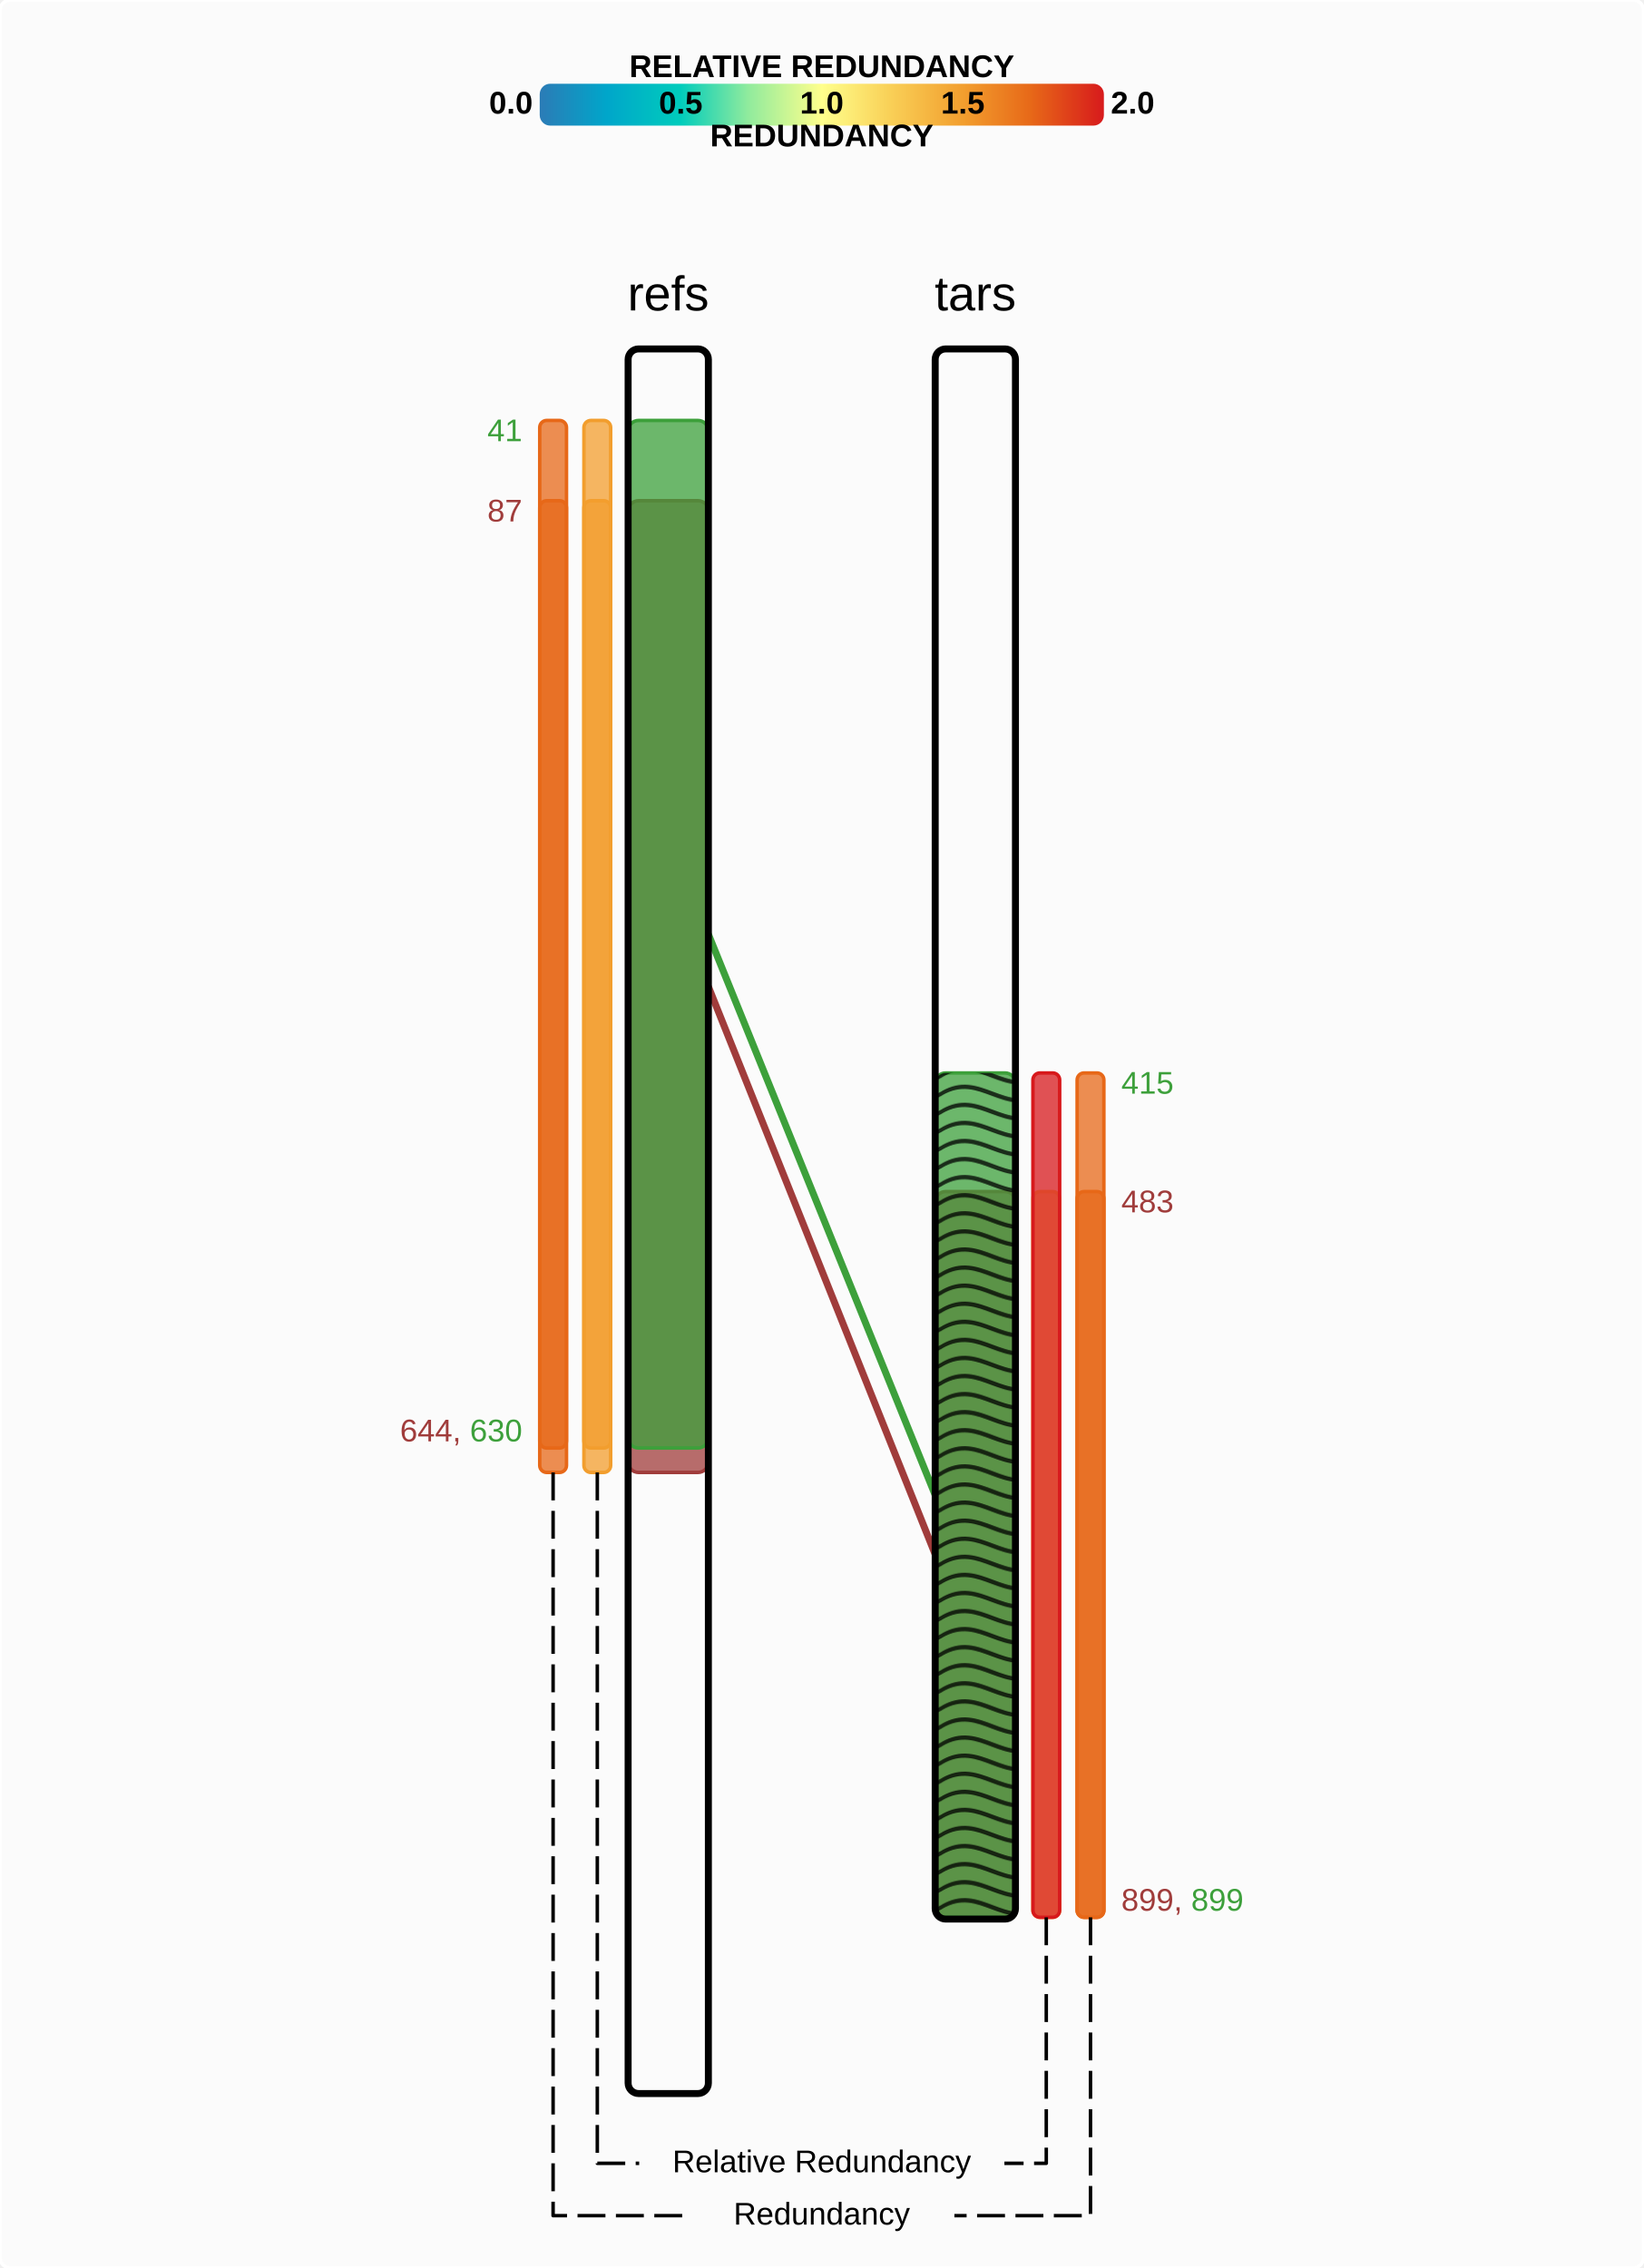
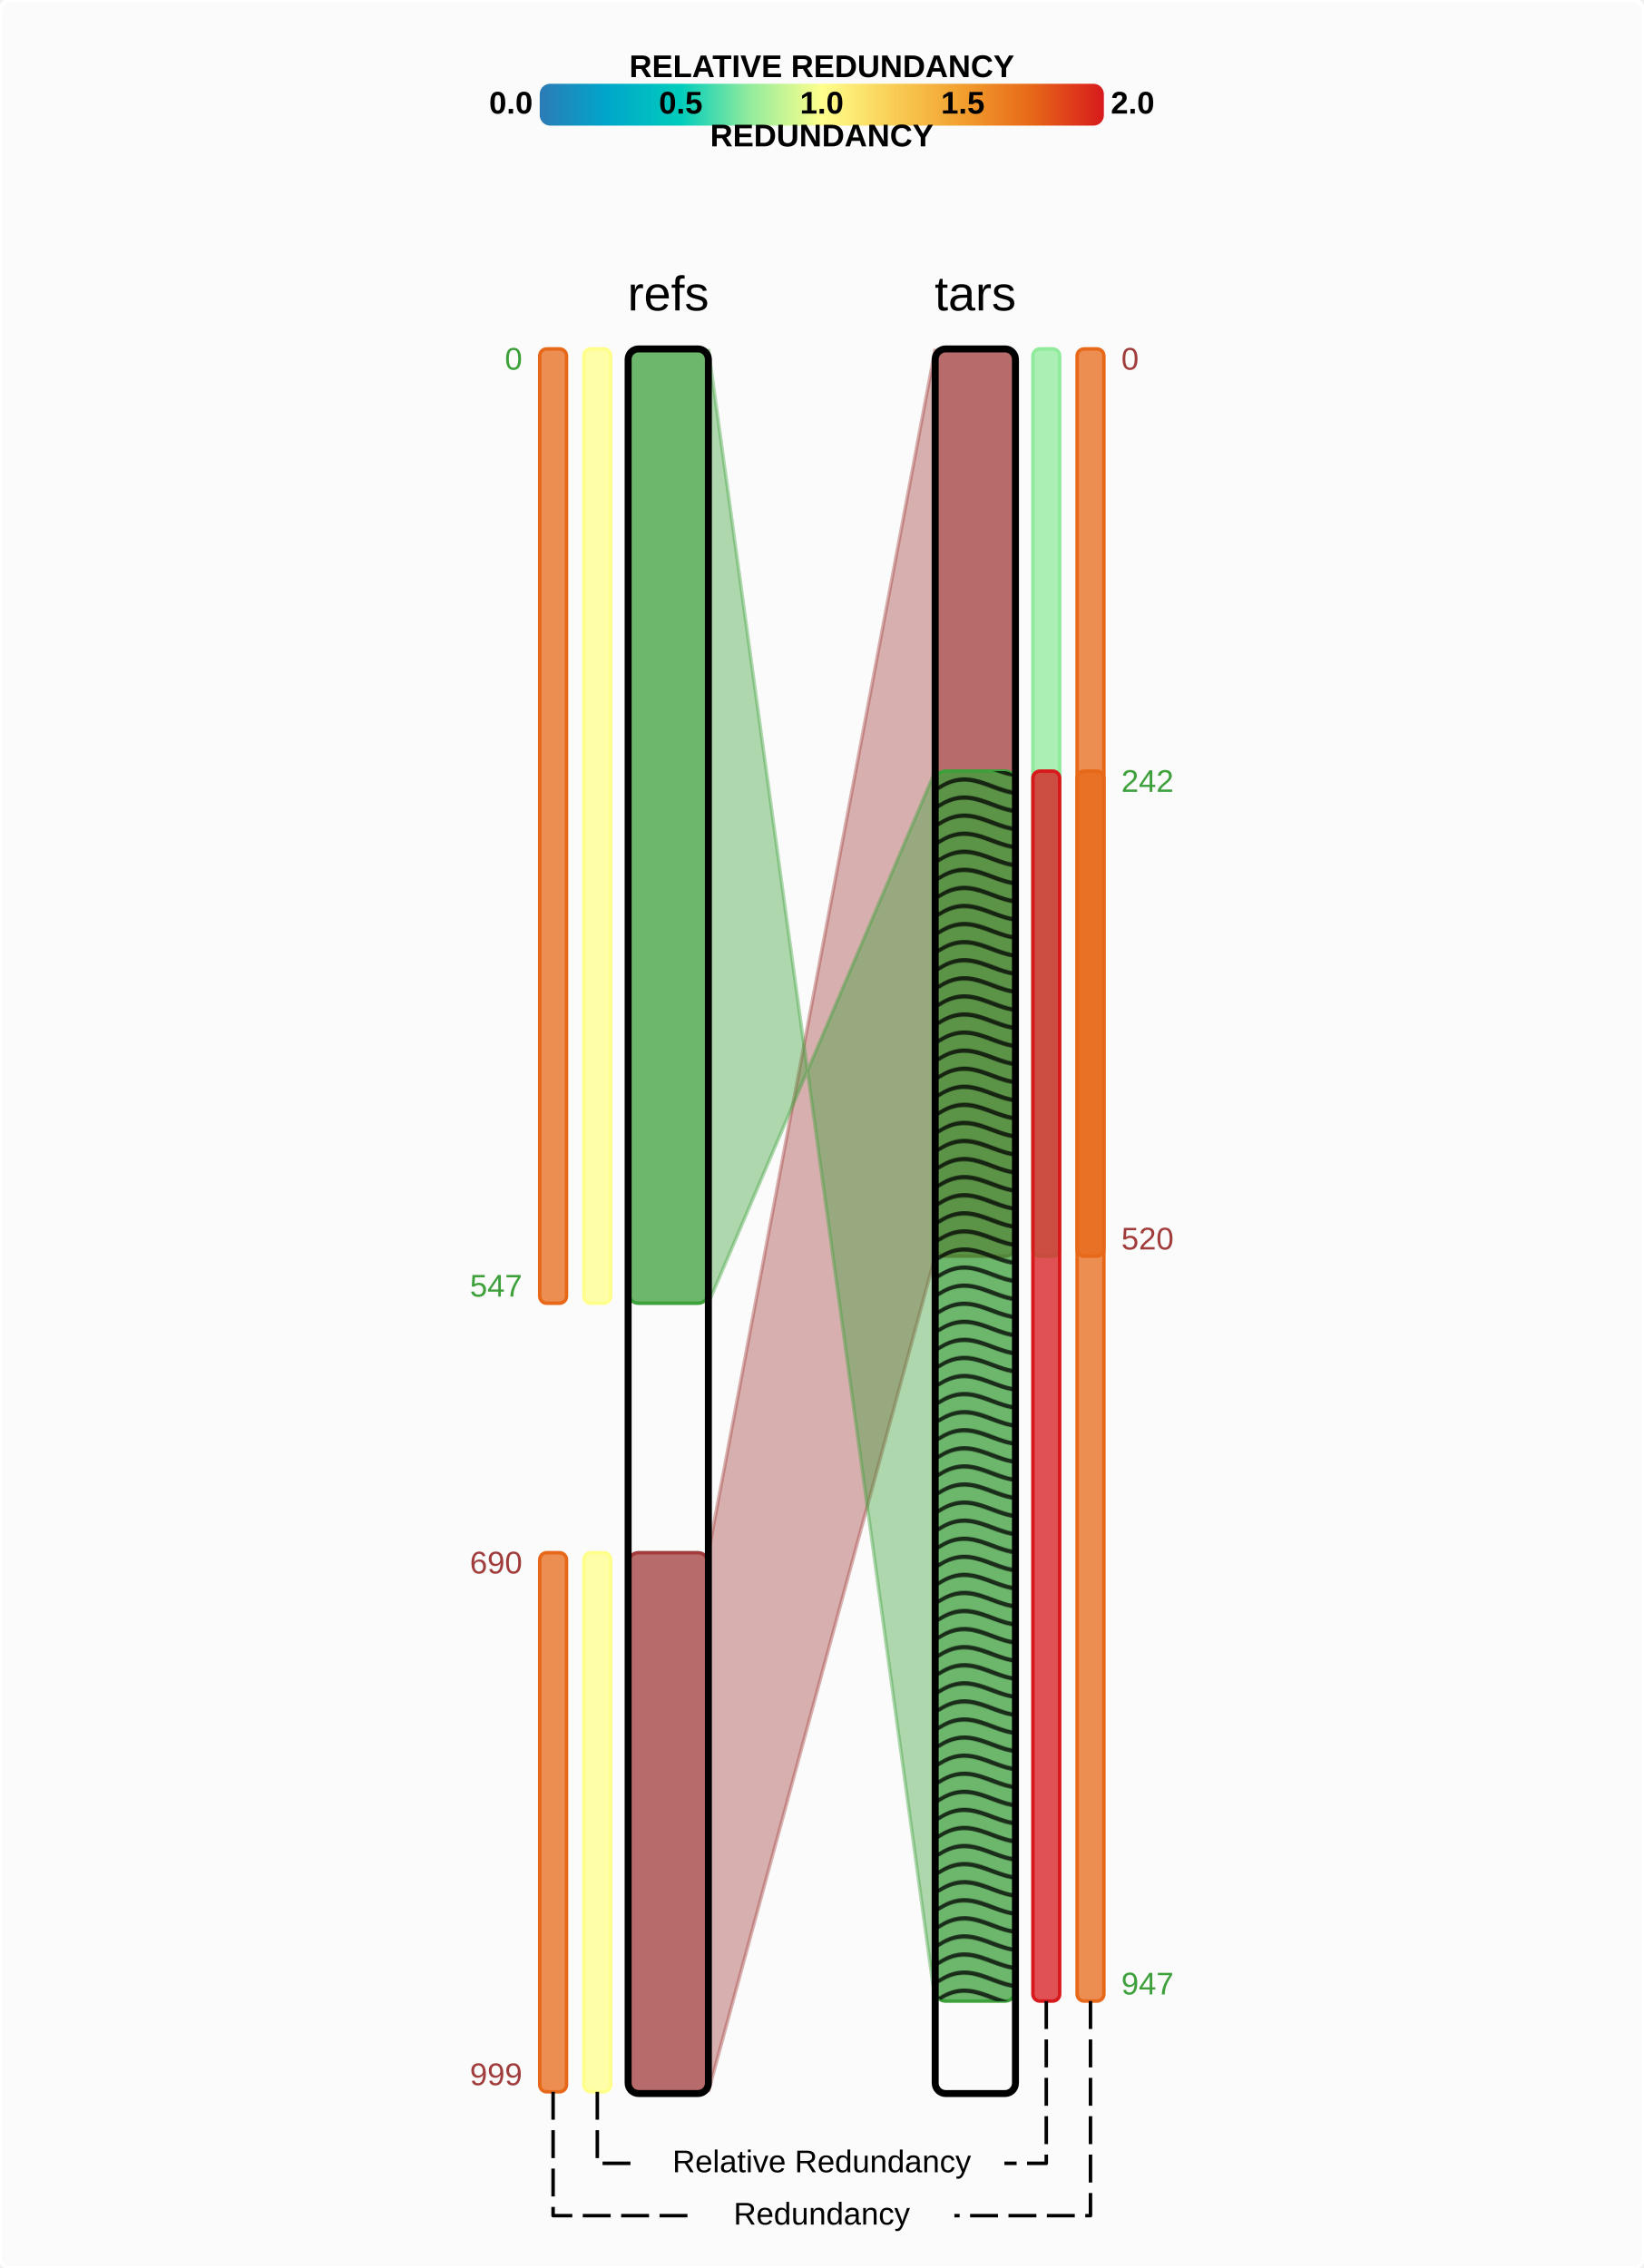
<svg xmlns="http://www.w3.org/2000/svg" width="471" height="650" id="svg2" version="1.1">
  <g id="layer1">
    <defs id="defs6211">
      <pattern id="Polkadots-large" patternTransform="translate(0,0)scale(10,10)" height="10" width="10" patternUnits="userSpaceOnUse">
        <circle id="circle4936" r="0.45" cy="0.810" cx="2.567" style="fill:black;stroke:none" />
        <circle id="circle4938" r="0.45" cy="2.33" cx="3.048" style="fill:black;stroke:none" />
        <circle id="circle4940" r="0.45" cy="2.415" cx="4.418" style="fill:black;stroke:none" />
        <circle id="circle4942" r="0.45" cy="3.029" cx="1.844" style="fill:black;stroke:none" />
        <circle id="circle4944" r="0.45" cy="1.363" cx="6.08" style="fill:black;stroke:none" />
        <circle id="circle4946" r="0.45" cy="4.413" cx="5.819" style="fill:black;stroke:none" />
        <circle id="circle4948" r="0.45" cy="4.048" cx="4.305" style="fill:black;stroke:none" />
        <circle id="circle4950" r="0.45" cy="3.045" cx="5.541" style="fill:black;stroke:none" />
        <circle id="circle4952" r="0.45" cy="5.527" cx="4.785" style="fill:black;stroke:none" />
        <circle id="circle4954" r="0.45" cy="5.184" cx="2.667" style="fill:black;stroke:none" />
        <circle id="circle4956" r="0.45" cy="1.448" cx="7.965" style="fill:black;stroke:none" />
        <circle id="circle4958" r="0.45" cy="5.049" cx="7.047" style="fill:black;stroke:none" />
        <circle id="circle4960" r="0.45" cy="0.895" cx="4.340" style="fill:black;stroke:none" />
        <circle id="circle4962" r="0.45" cy="0.340" cx="7.125" style="fill:black;stroke:none" />
        <circle id="circle4964" r="0.45" cy="1.049" cx="9.553" style="fill:black;stroke:none" />
        <circle id="circle4966" r="0.45" cy="2.689" cx="7.006" style="fill:black;stroke:none" />
        <circle id="circle4968" r="0.45" cy="2.689" cx="8.909" style="fill:black;stroke:none" />
        <circle id="circle4970" r="0.45" cy="4.407" cx="9.315" style="fill:black;stroke:none" />
        <circle id="circle4972" r="0.45" cy="3.870" cx="7.820" style="fill:black;stroke:none" />
        <circle id="circle4974" r="0.45" cy="5.948" cx="8.270" style="fill:black;stroke:none" />
        <circle id="circle4976" r="0.45" cy="7.428" cx="7.973" style="fill:black;stroke:none" />
        <circle id="circle4978" r="0.45" cy="8.072" cx="9.342" style="fill:black;stroke:none" />
        <circle id="circle4980" r="0.45" cy="9.315" cx="8.206" style="fill:black;stroke:none" />
        <circle id="circle4982" r="0.45" cy="9.475" cx="9.682" style="fill:black;stroke:none" />
        <circle id="circle4984" r="0.45" cy="6.186" cx="9.688" style="fill:black;stroke:none" />
        <circle id="circle4986" r="0.45" cy="6.296" cx="3.379" style="fill:black;stroke:none" />
        <circle id="circle4988" r="0.45" cy="8.204" cx="2.871" style="fill:black;stroke:none" />
        <circle id="circle4990" r="0.45" cy="8.719" cx="4.59" style="fill:black;stroke:none" />
        <circle id="circle4992" r="0.45" cy="9.671" cx="3.181" style="fill:black;stroke:none" />
        <circle id="circle4994" r="0.45" cy="7.315" cx="5.734" style="fill:black;stroke:none" />
        <circle id="circle4996" r="0.45" cy="6.513" cx="6.707" style="fill:black;stroke:none" />
        <circle id="circle4998" r="0.45" cy="9.670" cx="5.730" style="fill:black;stroke:none" />
        <circle id="circle5000" r="0.45" cy="8.373" cx="6.535" style="fill:black;stroke:none" />
        <circle id="circle5002" r="0.45" cy="7.154" cx="4.37" style="fill:black;stroke:none" />
        <circle id="circle5004" r="0.45" cy="7.25" cx="0.622" style="fill:black;stroke:none" />
        <circle id="circle5006" r="0.45" cy="5.679" cx="0.831" style="fill:black;stroke:none" />
        <circle id="circle5008" r="0.45" cy="8.519" cx="1.257" style="fill:black;stroke:none" />
        <circle id="circle5010" r="0.45" cy="6.877" cx="1.989" style="fill:black;stroke:none" />
        <circle id="circle5012" r="0.45" cy="3.181" cx="0.374" style="fill:black;stroke:none" />
        <circle id="circle5014" r="0.45" cy="1.664" cx="1.166" style="fill:black;stroke:none" />
        <circle id="circle5016" r="0.45" cy="0.093" cx="1.151" style="fill:black;stroke:none" />
        <circle id="circle5018" r="0.45" cy="10.093" cx="1.151" style="fill:black;stroke:none" />
        <circle id="circle5020" r="0.45" cy="4.451" cx="1.302" style="fill:black;stroke:none" />
        <circle id="circle5022" r="0.45" cy="3.763" cx="3.047" style="fill:black;stroke:none" />
      </pattern>
    </defs>
    <defs id="ffff">
      <pattern id="Wavy" height="5.181" width="30.0" patternUnits="userSpaceOnUse">
        <path id="path5114" d="M 7.597,0.061 C 5.079,-0.187 2.656,0.302 -0.01,1.788 L -0.01,3.061 C 2.773,1.431 5.173,1.052 7.472,1.280 C 9.770,1.508 11.969,2.361 14.253,3.218 C 18.820,4.931 23.804,6.676 30.066,3.061 L 30.062,1.788 C 23.622,5.497 19.246,3.770 14.691,2.061 C 12.413,1.207 10.115,0.311 7.597,0.061 z " style="fill:black;stroke:none;" />
      </pattern>
    </defs>
    <defs id="defs6219">
      <pattern id="xtrace" height="20.0" width="20.0" patternUnits="userSpaceOnUse">
        <path style="fill:#000000;stroke:#000000;stroke-width:0.30;stroke-linecap:butt;stroke-linejoin:miter;stroke-opacity:1;stroke-miterlimit:0;stroke-dasharray:none;fill-opacity:1" d="m 0.0,10.0 25,-25.0 0,5 -25,25 z" id="path7213" />
        <path style="fill:#000000;fill-opacity:1;stroke:#000000;stroke-width:0.30;stroke-linecap:butt;stroke-linejoin:miter;stroke-miterlimit:0;stroke-opacity:1;stroke-dasharray:none" d="m 0.0,30.0 25,-25.0 0,5 -25,25 z" id="path7213-8" />
        <path style="fill:#000000;fill-opacity:1;stroke:#000000;stroke-width:0.30;stroke-linecap:butt;stroke-linejoin:miter;stroke-miterlimit:0;stroke-opacity:1;stroke-dasharray:none" d="m 0.0,50.0 25,-25.0 0,5 -25,25 z" id="path7213-9" />
        <path style="fill:#000000;fill-opacity:1;stroke:#000000;stroke-width:0.30;stroke-linecap:butt;stroke-linejoin:miter;stroke-miterlimit:0;stroke-opacity:1;stroke-dasharray:none" d="m 0.0,70.0 25,-25.0 0,5 -25,25 z" id="path7213-10" />
        <path style="fill:#000000;fill-opacity:1;stroke:#000000;stroke-width:0.30;stroke-linecap:butt;stroke-linejoin:miter;stroke-miterlimit:0;stroke-opacity:1;stroke-dasharray:none" d="m 0.0,90.0 25,-25.0 0,5 -25,25 z" id="path7213-11" />
        <path style="fill:#000000;fill-opacity:1;stroke:#000000;stroke-width:0.30;stroke-linecap:butt;stroke-linejoin:miter;stroke-miterlimit:0;stroke-opacity:1;stroke-dasharray:none" d="m m 0.0,110.0 25,-25.0 0,05 -25,25 z" id="path7213-12" />
      </pattern>
    </defs>
    <defs id="defs4">
      <pattern id="dallas" patternTransform="translate(106.5938,206.9062)" height="4.75" width="4.75" patternUnits="userSpaceOnUse">
        <path style="fill:none;stroke:#000000;stroke-width:1;stroke-linecap:butt;stroke-linejoin:miter;stroke-miterlimit:0;stroke-opacity:1;stroke-dasharray:none" d="m -0.008,2.376 4.763,0" id="path2985" />
        <path style="fill:none;stroke:#000000;stroke-width:1;stroke-linecap:butt;stroke-linejoin:miter;stroke-miterlimit:0;stroke-opacity:1;stroke-dasharray:none" d="m 2.373,-0.006 0,4.763" id="path2985-1" />
      </pattern>
    </defs>
    <defs id="defs4">
      <pattern id="lineX" patternTransform="translate(106.5938,206.9062)" height="4.75" width="4.75" patternUnits="userSpaceOnUse">
        <path style="fill:none;stroke:#000000;stroke-width:1;stroke-linecap:butt;stroke-linejoin:miter;stroke-miterlimit:0;stroke-opacity:1;stroke-dasharray:none" d="m -0.008,2.376 4.763,0" id="path2985" />
      </pattern>
    </defs>
    <defs id="defs4">
      <pattern id="stripeX" patternTransform="translate(106.5938,206.9062)" height="4.75" width="4.75" patternUnits="userSpaceOnUse">
        <path style="fill:none;stroke:#000000;stroke-width:1;stroke-linecap:butt;stroke-linejoin:miter;stroke-miterlimit:0;stroke-opacity:1;stroke-dasharray:none" d="m 2.373,-0.006 0,4.763" id="path2985-1" />
      </pattern>
    </defs>
    <rect style="fill:white;stroke:white;fill-opacity:0.75;stroke-width:1;stroke-miterlimit:4;stroke-dasharray:none" id="rect3777" width="471.00" height="650.00" x="0.00" y="0.00" ry="3" />
    <text id="191.50000085.000000" x="191.50" y="85.00" dominant-baseline="middle" transform="" style="font-size:14px;font-style:normal;font-variant:normal;font-weight:normal;font-stretch:normal;fill:black;fill-opacity:1;text-align:start;line-height:125%%;writing-mode:lr-tb;text-anchor:middle;font-family:Arial;-inkscape-font-specification:Arial">refs</text>
    <text id="279.50000085.000000" x="279.50" y="85.00" dominant-baseline="middle" transform="" style="font-size:14px;font-style:normal;font-variant:normal;font-weight:normal;font-stretch:normal;fill:black;fill-opacity:1;text-align:start;line-height:125%%;writing-mode:lr-tb;text-anchor:middle;font-family:Arial;-inkscape-font-specification:Arial">tars</text>
-     <text id="149.666667120.500000" x="149.67" y="120.50" dominant-baseline="text-before-edge" transform="" style="font-size:9px;font-style:normal;font-variant:normal;font-weight:normal;font-stretch:normal;fill:black;fill-opacity:1;text-align:start;line-height:125%%;writing-mode:lr-tb;text-anchor:end;font-family:Arial;-inkscape-font-specification:Arial">
-       <tspan id="1" style="fill:#3DA03B">41</tspan>
+     <text id="149.666667100.000000" x="149.67" y="100.00" dominant-baseline="text-before-edge" transform="" style="font-size:9px;font-style:normal;font-variant:normal;font-weight:normal;font-stretch:normal;fill:black;fill-opacity:1;text-align:start;line-height:125%%;writing-mode:lr-tb;text-anchor:end;font-family:Arial;-inkscape-font-specification:Arial">
+       <tspan id="1" style="fill:#3DA03B">0</tspan>
    </text>
-     <text id="149.666667143.500000" x="149.67" y="143.50" dominant-baseline="text-before-edge" transform="" style="font-size:9px;font-style:normal;font-variant:normal;font-weight:normal;font-stretch:normal;fill:black;fill-opacity:1;text-align:start;line-height:125%%;writing-mode:lr-tb;text-anchor:end;font-family:Arial;-inkscape-font-specification:Arial">
-       <tspan id="0" style="fill:#A03C3B">87</tspan>
+     <text id="149.666667373.500000" x="149.67" y="373.50" dominant-baseline="text-after-edge" transform="" style="font-size:9px;font-style:normal;font-variant:normal;font-weight:normal;font-stretch:normal;fill:black;fill-opacity:1;text-align:start;line-height:125%%;writing-mode:lr-tb;text-anchor:end;font-family:Arial;-inkscape-font-specification:Arial">
+       <tspan id="1" style="fill:#3DA03B">547</tspan>
    </text>
-     <text id="149.666667415.000000" x="149.67" y="415.00" dominant-baseline="text-after-edge" transform="" style="font-size:9px;font-style:normal;font-variant:normal;font-weight:normal;font-stretch:normal;fill:black;fill-opacity:1;text-align:start;line-height:125%%;writing-mode:lr-tb;text-anchor:end;font-family:Arial;-inkscape-font-specification:Arial">
-       <tspan id="0" style="fill:#A03C3B">644, </tspan>
-       <tspan id="1" style="fill:#3DA03B">630</tspan>
+     <text id="149.666667445.000000" x="149.67" y="445.00" dominant-baseline="text-before-edge" transform="" style="font-size:9px;font-style:normal;font-variant:normal;font-weight:normal;font-stretch:normal;fill:black;fill-opacity:1;text-align:start;line-height:125%%;writing-mode:lr-tb;text-anchor:end;font-family:Arial;-inkscape-font-specification:Arial">
+       <tspan id="0" style="fill:#A03C3B">690</tspan>
    </text>
-     <text id="321.333333307.500000" x="321.33" y="307.50" dominant-baseline="text-before-edge" transform="" style="font-size:9px;font-style:normal;font-variant:normal;font-weight:normal;font-stretch:normal;fill:black;fill-opacity:1;text-align:start;line-height:125%%;writing-mode:lr-tb;text-anchor:start;font-family:Arial;-inkscape-font-specification:Arial">
-       <tspan id="1" style="fill:#3DA03B">415</tspan>
+     <text id="149.666667599.500000" x="149.67" y="599.50" dominant-baseline="text-after-edge" transform="" style="font-size:9px;font-style:normal;font-variant:normal;font-weight:normal;font-stretch:normal;fill:black;fill-opacity:1;text-align:start;line-height:125%%;writing-mode:lr-tb;text-anchor:end;font-family:Arial;-inkscape-font-specification:Arial">
+       <tspan id="0" style="fill:#A03C3B">999</tspan>
    </text>
-     <text id="321.333333341.500000" x="321.33" y="341.50" dominant-baseline="text-before-edge" transform="" style="font-size:9px;font-style:normal;font-variant:normal;font-weight:normal;font-stretch:normal;fill:black;fill-opacity:1;text-align:start;line-height:125%%;writing-mode:lr-tb;text-anchor:start;font-family:Arial;-inkscape-font-specification:Arial">
-       <tspan id="0" style="fill:#A03C3B">483</tspan>
+     <text id="321.333333100.000000" x="321.33" y="100.00" dominant-baseline="text-before-edge" transform="" style="font-size:9px;font-style:normal;font-variant:normal;font-weight:normal;font-stretch:normal;fill:black;fill-opacity:1;text-align:start;line-height:125%%;writing-mode:lr-tb;text-anchor:start;font-family:Arial;-inkscape-font-specification:Arial">
+       <tspan id="0" style="fill:#A03C3B">0</tspan>
    </text>
-     <text id="321.333333549.500000" x="321.33" y="549.50" dominant-baseline="text-after-edge" transform="" style="font-size:9px;font-style:normal;font-variant:normal;font-weight:normal;font-stretch:normal;fill:black;fill-opacity:1;text-align:start;line-height:125%%;writing-mode:lr-tb;text-anchor:start;font-family:Arial;-inkscape-font-specification:Arial">
-       <tspan id="0" style="fill:#A03C3B">899, </tspan>
-       <tspan id="1" style="fill:#3DA03B">899</tspan>
+     <text id="321.333333221.000000" x="321.33" y="221.00" dominant-baseline="text-before-edge" transform="" style="font-size:9px;font-style:normal;font-variant:normal;font-weight:normal;font-stretch:normal;fill:black;fill-opacity:1;text-align:start;line-height:125%%;writing-mode:lr-tb;text-anchor:start;font-family:Arial;-inkscape-font-specification:Arial">
+       <tspan id="1" style="fill:#3DA03B">242</tspan>
    </text>
-     <rect style="fill:#A03C3B;stroke:#A03C3B;fill-opacity:0.75;stroke-width:1;stroke-miterlimit:4;stroke-dasharray:none" id="rect3777" width="23.00" height="278.50" x="180.00" y="143.50" ry="3" />
-     <rect style="fill:#f29e2e;stroke:#f29e2e;fill-opacity:0.75;stroke-width:1;stroke-miterlimit:4;stroke-dasharray:none" id="rect3777" width="7.67" height="278.50" x="167.33" y="143.50" ry="2" />
-     <rect style="fill:#e76818;stroke:#e76818;fill-opacity:0.75;stroke-width:1;stroke-miterlimit:4;stroke-dasharray:none" id="rect3777" width="7.67" height="278.50" x="154.67" y="143.50" ry="2" />
-     <rect style="fill:#A03C3B;stroke:#A03C3B;fill-opacity:0.75;stroke-width:1;stroke-miterlimit:4;stroke-dasharray:none" id="rect3777" width="23.00" height="208.00" x="268.00" y="341.50" ry="3" />
-     <rect style="fill:#f9d057;stroke:#f9d057;fill-opacity:0.75;stroke-width:1;stroke-miterlimit:4;stroke-dasharray:none" id="rect3777" width="7.67" height="208.00" x="296.00" y="341.50" ry="2" />
-     <rect style="fill:#e76818;stroke:#e76818;fill-opacity:0.75;stroke-width:1;stroke-miterlimit:4;stroke-dasharray:none" id="rect3777" width="7.67" height="208.00" x="308.67" y="341.50" ry="2" />
-     <line id="203.00282.75268.00445.50" x1="203.00" y1="282.75" x2="268.00" y2="445.50" style="stroke:#A03C3B;stroke-width:2.00" />
-     <rect style="fill:#3DA03B;stroke:#3DA03B;fill-opacity:0.75;stroke-width:1;stroke-miterlimit:4;stroke-dasharray:none" id="rect3777" width="23.00" height="294.50" x="180.00" y="120.50" ry="3" />
-     <rect style="fill:#f29e2e;stroke:#f29e2e;fill-opacity:0.75;stroke-width:1;stroke-miterlimit:4;stroke-dasharray:none" id="rect3777" width="7.67" height="294.50" x="167.33" y="120.50" ry="2" />
-     <rect style="fill:#e76818;stroke:#e76818;fill-opacity:0.75;stroke-width:1;stroke-miterlimit:4;stroke-dasharray:none" id="rect3777" width="7.67" height="294.50" x="154.67" y="120.50" ry="2" />
-     <rect style="fill:#3DA03B;stroke:#3DA03B;fill-opacity:0.75;stroke-width:1;stroke-miterlimit:4;stroke-dasharray:none" id="rect3777" width="23.00" height="242.00" x="268.00" y="307.50" ry="3" />
-     <rect style="fill-opacity:0.75;stroke-width:2;stroke-miterlimit:4;stroke-dasharray:none;fill:url(#Wavy);fill-rule:nonzero;opacity:1" id="rect6217" width="23.00" height="242.00" x="268.00" y="307.50" ry="3" />
-     <rect style="fill:#d7191c;stroke:#d7191c;fill-opacity:0.75;stroke-width:1;stroke-miterlimit:4;stroke-dasharray:none" id="rect3777" width="7.67" height="242.00" x="296.00" y="307.50" ry="2" />
-     <rect style="fill:#e76818;stroke:#e76818;fill-opacity:0.75;stroke-width:1;stroke-miterlimit:4;stroke-dasharray:none" id="rect3777" width="7.67" height="242.00" x="308.67" y="307.50" ry="2" />
-     <line id="203.00267.75268.00428.50" x1="203.00" y1="267.75" x2="268.00" y2="428.50" style="stroke:#3DA03B;stroke-width:2.00" />
+     <text id="321.333333360.000000" x="321.33" y="360.00" dominant-baseline="text-after-edge" transform="" style="font-size:9px;font-style:normal;font-variant:normal;font-weight:normal;font-stretch:normal;fill:black;fill-opacity:1;text-align:start;line-height:125%%;writing-mode:lr-tb;text-anchor:start;font-family:Arial;-inkscape-font-specification:Arial">
+       <tspan id="0" style="fill:#A03C3B">520</tspan>
+     </text>
+     <text id="321.333333573.500000" x="321.33" y="573.50" dominant-baseline="text-after-edge" transform="" style="font-size:9px;font-style:normal;font-variant:normal;font-weight:normal;font-stretch:normal;fill:black;fill-opacity:1;text-align:start;line-height:125%%;writing-mode:lr-tb;text-anchor:start;font-family:Arial;-inkscape-font-specification:Arial">
+       <tspan id="1" style="fill:#3DA03B">947</tspan>
+     </text>
+     <rect style="fill:#A03C3B;stroke:#A03C3B;fill-opacity:0.75;stroke-width:1;stroke-miterlimit:4;stroke-dasharray:none" id="rect3777" width="23.00" height="154.50" x="180.00" y="445.00" ry="3" />
+     <rect style="fill:#ffff8c;stroke:#ffff8c;fill-opacity:0.75;stroke-width:1;stroke-miterlimit:4;stroke-dasharray:none" id="rect3777" width="7.67" height="154.50" x="167.33" y="445.00" ry="2" />
+     <rect style="fill:#e76818;stroke:#e76818;fill-opacity:0.75;stroke-width:1;stroke-miterlimit:4;stroke-dasharray:none" id="rect3777" width="7.67" height="154.50" x="154.67" y="445.00" ry="2" />
+     <rect style="fill:#A03C3B;stroke:#A03C3B;fill-opacity:0.75;stroke-width:1;stroke-miterlimit:4;stroke-dasharray:none" id="rect3777" width="23.00" height="260.00" x="268.00" y="100.00" ry="3" />
+     <rect style="fill:#90eb9d;stroke:#90eb9d;fill-opacity:0.75;stroke-width:1;stroke-miterlimit:4;stroke-dasharray:none" id="rect3777" width="7.67" height="260.00" x="296.00" y="100.00" ry="2" />
+     <rect style="fill:#e76818;stroke:#e76818;fill-opacity:0.75;stroke-width:1;stroke-miterlimit:4;stroke-dasharray:none" id="rect3777" width="7.67" height="260.00" x="308.67" y="100.00" ry="2" />
+     <polygon points="203.00,445.00 203.00,599.50 268.00,360.00 268.00,100.00" style="fill:#A03C3B;stroke:#A03C3B;stroke-width:1;stroke-opacity:0.4;fill-opacity:0.4" />
+     <rect style="fill:#3DA03B;stroke:#3DA03B;fill-opacity:0.75;stroke-width:1;stroke-miterlimit:4;stroke-dasharray:none" id="rect3777" width="23.00" height="273.50" x="180.00" y="100.00" ry="3" />
+     <rect style="fill:#ffff8c;stroke:#ffff8c;fill-opacity:0.75;stroke-width:1;stroke-miterlimit:4;stroke-dasharray:none" id="rect3777" width="7.67" height="273.50" x="167.33" y="100.00" ry="2" />
+     <rect style="fill:#e76818;stroke:#e76818;fill-opacity:0.75;stroke-width:1;stroke-miterlimit:4;stroke-dasharray:none" id="rect3777" width="7.67" height="273.50" x="154.67" y="100.00" ry="2" />
+     <rect style="fill:#3DA03B;stroke:#3DA03B;fill-opacity:0.75;stroke-width:1;stroke-miterlimit:4;stroke-dasharray:none" id="rect3777" width="23.00" height="352.50" x="268.00" y="221.00" ry="3" />
+     <rect style="fill-opacity:0.75;stroke-width:2;stroke-miterlimit:4;stroke-dasharray:none;fill:url(#Wavy);fill-rule:nonzero;opacity:1" id="rect6217" width="23.00" height="352.50" x="268.00" y="221.00" ry="3" />
+     <rect style="fill:#d7191c;stroke:#d7191c;fill-opacity:0.75;stroke-width:1;stroke-miterlimit:4;stroke-dasharray:none" id="rect3777" width="7.67" height="352.50" x="296.00" y="221.00" ry="2" />
+     <rect style="fill:#e76818;stroke:#e76818;fill-opacity:0.75;stroke-width:1;stroke-miterlimit:4;stroke-dasharray:none" id="rect3777" width="7.67" height="352.50" x="308.67" y="221.00" ry="2" />
+     <polygon points="203.00,100.00 203.00,373.50 268.00,221.00 268.00,573.50" style="fill:#3DA03B;stroke:#3DA03B;stroke-width:1;stroke-opacity:0.4;fill-opacity:0.4" />
    <rect style="fill:none;stroke:#000000;stroke-width:2;stroke-linecap:butt;stroke-linejoin:miter;stroke-miterlimit:4;stroke-opacity:1;stroke-dasharray:none" id="rect2985" width="23.00" height="500.00" x="180.00" y="100.00" ry="3" />
-     <rect style="fill:none;stroke:#000000;stroke-width:2;stroke-linecap:butt;stroke-linejoin:miter;stroke-miterlimit:4;stroke-opacity:1;stroke-dasharray:none" id="rect2985" width="23.00" height="450.00" x="268.00" y="100.00" ry="3" />
+     <rect style="fill:none;stroke:#000000;stroke-width:2;stroke-linecap:butt;stroke-linejoin:miter;stroke-miterlimit:4;stroke-opacity:1;stroke-dasharray:none" id="rect2985" width="23.00" height="500.00" x="268.00" y="100.00" ry="3" />
    <text id="235.50000024.000000" x="235.50" y="24.00" dominant-baseline="text-after-edge" transform="" style="font-size:9px;font-style:normal;font-variant:normal;font-weight:bold;font-stretch:normal;fill:black;fill-opacity:1;text-align:start;line-height:125%%;writing-mode:lr-tb;text-anchor:middle;font-family:Arial;-inkscape-font-specification:Arial">RELATIVE REDUNDANCY</text>
    <defs>
      <linearGradient id="grad154.66666724.000000" x1="0%" y1="0%" x2="100%" y2="0%">
        <stop offset="0%" style="stop-color:#2c7bb6;stop-opacity:1" />
        <stop offset="12%" style="stop-color:#00a6ca;stop-opacity:1" />
        <stop offset="25%" style="stop-color:#00ccbc;stop-opacity:1" />
        <stop offset="37%" style="stop-color:#90eb9d;stop-opacity:1" />
        <stop offset="50%" style="stop-color:#ffff8c;stop-opacity:1" />
        <stop offset="62%" style="stop-color:#f9d057;stop-opacity:1" />
        <stop offset="75%" style="stop-color:#f29e2e;stop-opacity:1" />
        <stop offset="87%" style="stop-color:#e76818;stop-opacity:1" />
        <stop offset="100%" style="stop-color:#d7191c;stop-opacity:1" />
      </linearGradient>
    </defs>
    <rect fill="url(#grad154.66666724.000000)" width="161.67" height="12.00" x="154.67" y="24.00" ry="3" />
    <text id="152.66666730.000000" x="152.67" y="30.00" dominant-baseline="middle" transform="" style="font-size:9px;font-style:normal;font-variant:normal;font-weight:bold;font-stretch:normal;fill:black;fill-opacity:1;text-align:start;line-height:125%%;writing-mode:lr-tb;text-anchor:end;font-family:Arial;-inkscape-font-specification:Arial">0.0</text>
    <text id="195.08333330.000000" x="195.08" y="30.00" dominant-baseline="middle" transform="" style="font-size:9px;font-style:normal;font-variant:normal;font-weight:bold;font-stretch:normal;fill:black;fill-opacity:1;text-align:start;line-height:125%%;writing-mode:lr-tb;text-anchor:middle;font-family:Arial;-inkscape-font-specification:Arial">0.5</text>
    <text id="235.50000030.000000" x="235.50" y="30.00" dominant-baseline="middle" transform="" style="font-size:9px;font-style:normal;font-variant:normal;font-weight:bold;font-stretch:normal;fill:black;fill-opacity:1;text-align:start;line-height:125%%;writing-mode:lr-tb;text-anchor:middle;font-family:Arial;-inkscape-font-specification:Arial">1.0</text>
    <text id="275.91666730.000000" x="275.92" y="30.00" dominant-baseline="middle" transform="" style="font-size:9px;font-style:normal;font-variant:normal;font-weight:bold;font-stretch:normal;fill:black;fill-opacity:1;text-align:start;line-height:125%%;writing-mode:lr-tb;text-anchor:middle;font-family:Arial;-inkscape-font-specification:Arial">1.5</text>
    <text id="318.33333330.000000" x="318.33" y="30.00" dominant-baseline="middle" transform="" style="font-size:9px;font-style:normal;font-variant:normal;font-weight:bold;font-stretch:normal;fill:black;fill-opacity:1;text-align:start;line-height:125%%;writing-mode:lr-tb;text-anchor:start;font-family:Arial;-inkscape-font-specification:Arial">2.0</text>
    <text id="235.50000036.000000" x="235.50" y="36.00" dominant-baseline="text-before-edge" transform="" style="font-size:9px;font-style:normal;font-variant:normal;font-weight:bold;font-stretch:normal;fill:black;fill-opacity:1;text-align:start;line-height:125%%;writing-mode:lr-tb;text-anchor:middle;font-family:Arial;-inkscape-font-specification:Arial">REDUNDANCY</text>
-     <path d="M 171.17,422.00 v 198 h 12" style="fill:none;stroke:black;stroke-linejoin:round;stroke-dasharray:8 3;stroke-width:1.00" />
-     <path d="M 299.83,549.50 v 70.5 h -12" style="fill:none;stroke:black;stroke-linejoin:round;stroke-dasharray:8 3;stroke-width:1.00" />
+     <path d="M 171.17,599.50 v 20.5 h 12" style="fill:none;stroke:black;stroke-linejoin:round;stroke-dasharray:8 3;stroke-width:1.00" />
+     <path d="M 299.83,573.50 v 46.5 h -12" style="fill:none;stroke:black;stroke-linejoin:round;stroke-dasharray:8 3;stroke-width:1.00" />
    <text id="235.500000620.000000" x="235.50" y="620.00" dominant-baseline="middle" transform="" style="font-size:9px;font-style:normal;font-variant:normal;font-weight:normal;font-stretch:normal;fill:black;fill-opacity:1;text-align:start;line-height:125%%;writing-mode:lr-tb;text-anchor:middle;font-family:Arial;-inkscape-font-specification:Arial">Relative Redundancy</text>
-     <path d="M 158.50,422.00 v 213 h 39" style="fill:none;stroke:black;stroke-linejoin:round;stroke-dasharray:8 3;stroke-width:1.00" />
-     <path d="M 312.50,549.50 v 85.5 h -39" style="fill:none;stroke:black;stroke-linejoin:round;stroke-dasharray:8 3;stroke-width:1.00" />
+     <path d="M 158.50,599.50 v 35.5 h 39" style="fill:none;stroke:black;stroke-linejoin:round;stroke-dasharray:8 3;stroke-width:1.00" />
+     <path d="M 312.50,573.50 v 61.5 h -39" style="fill:none;stroke:black;stroke-linejoin:round;stroke-dasharray:8 3;stroke-width:1.00" />
    <text id="235.500000635.000000" x="235.50" y="635.00" dominant-baseline="middle" transform="" style="font-size:9px;font-style:normal;font-variant:normal;font-weight:normal;font-stretch:normal;fill:black;fill-opacity:1;text-align:start;line-height:125%%;writing-mode:lr-tb;text-anchor:middle;font-family:Arial;-inkscape-font-specification:Arial">Redundancy</text>
  </g>
</svg>
